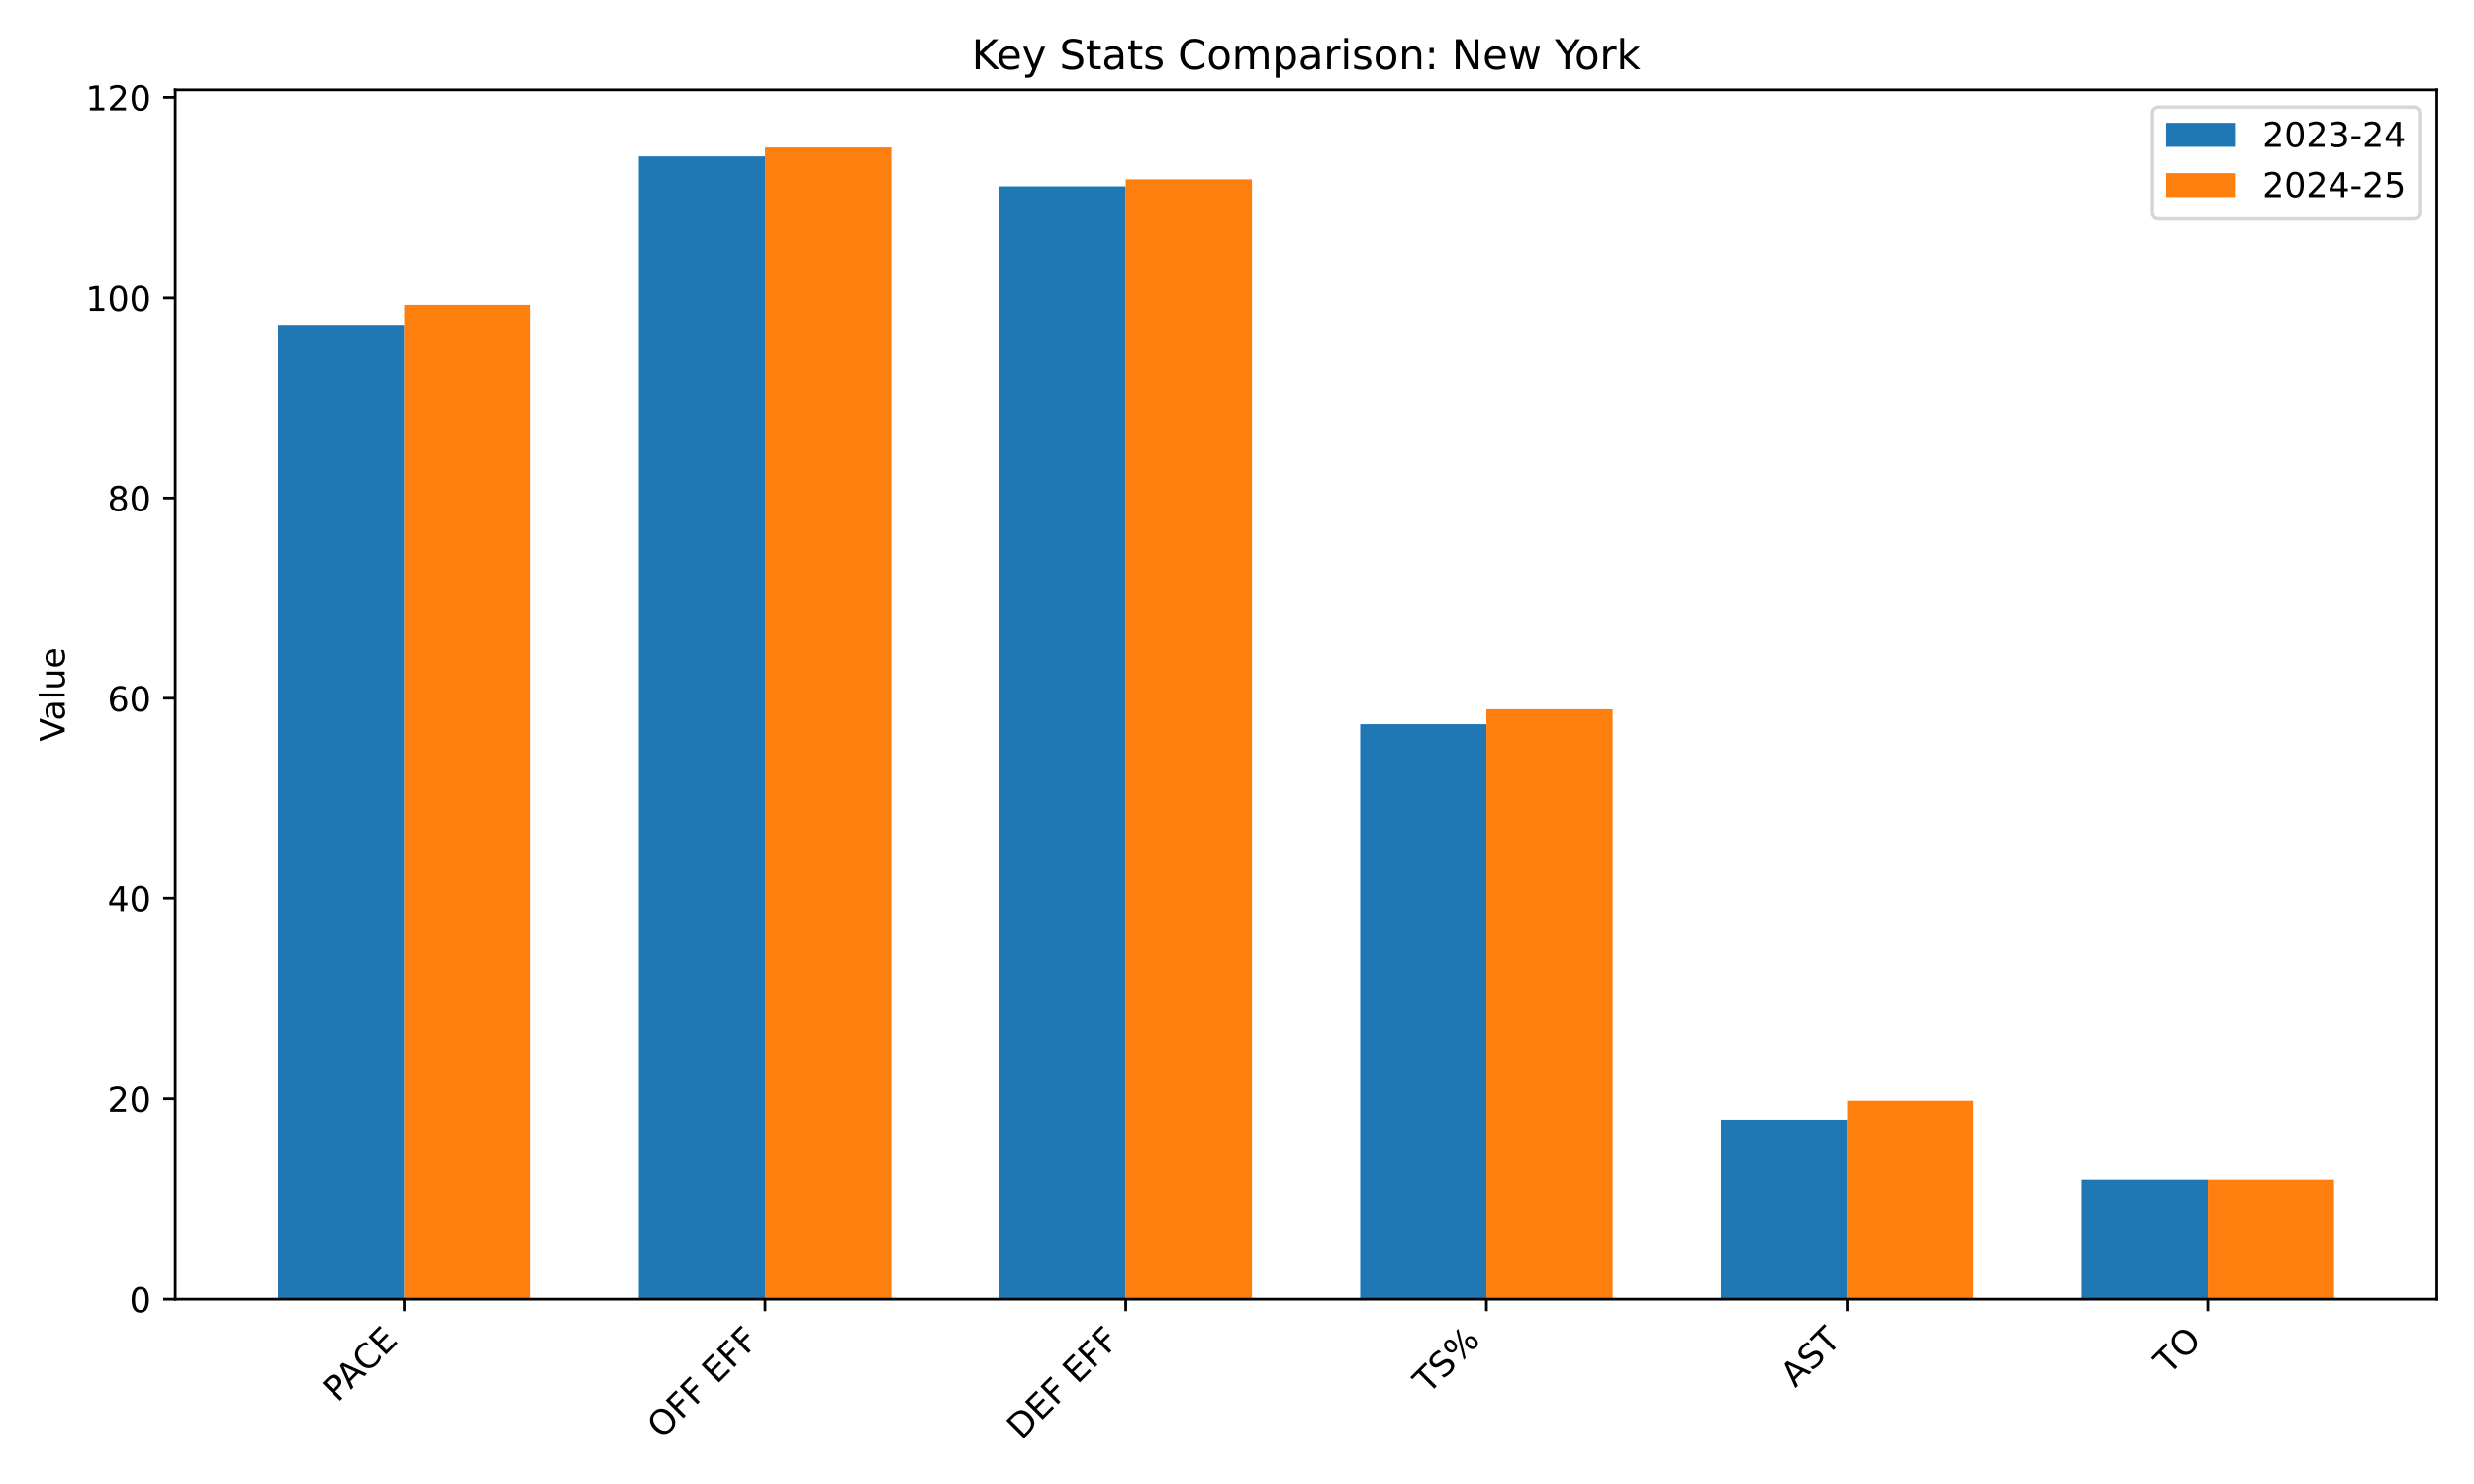
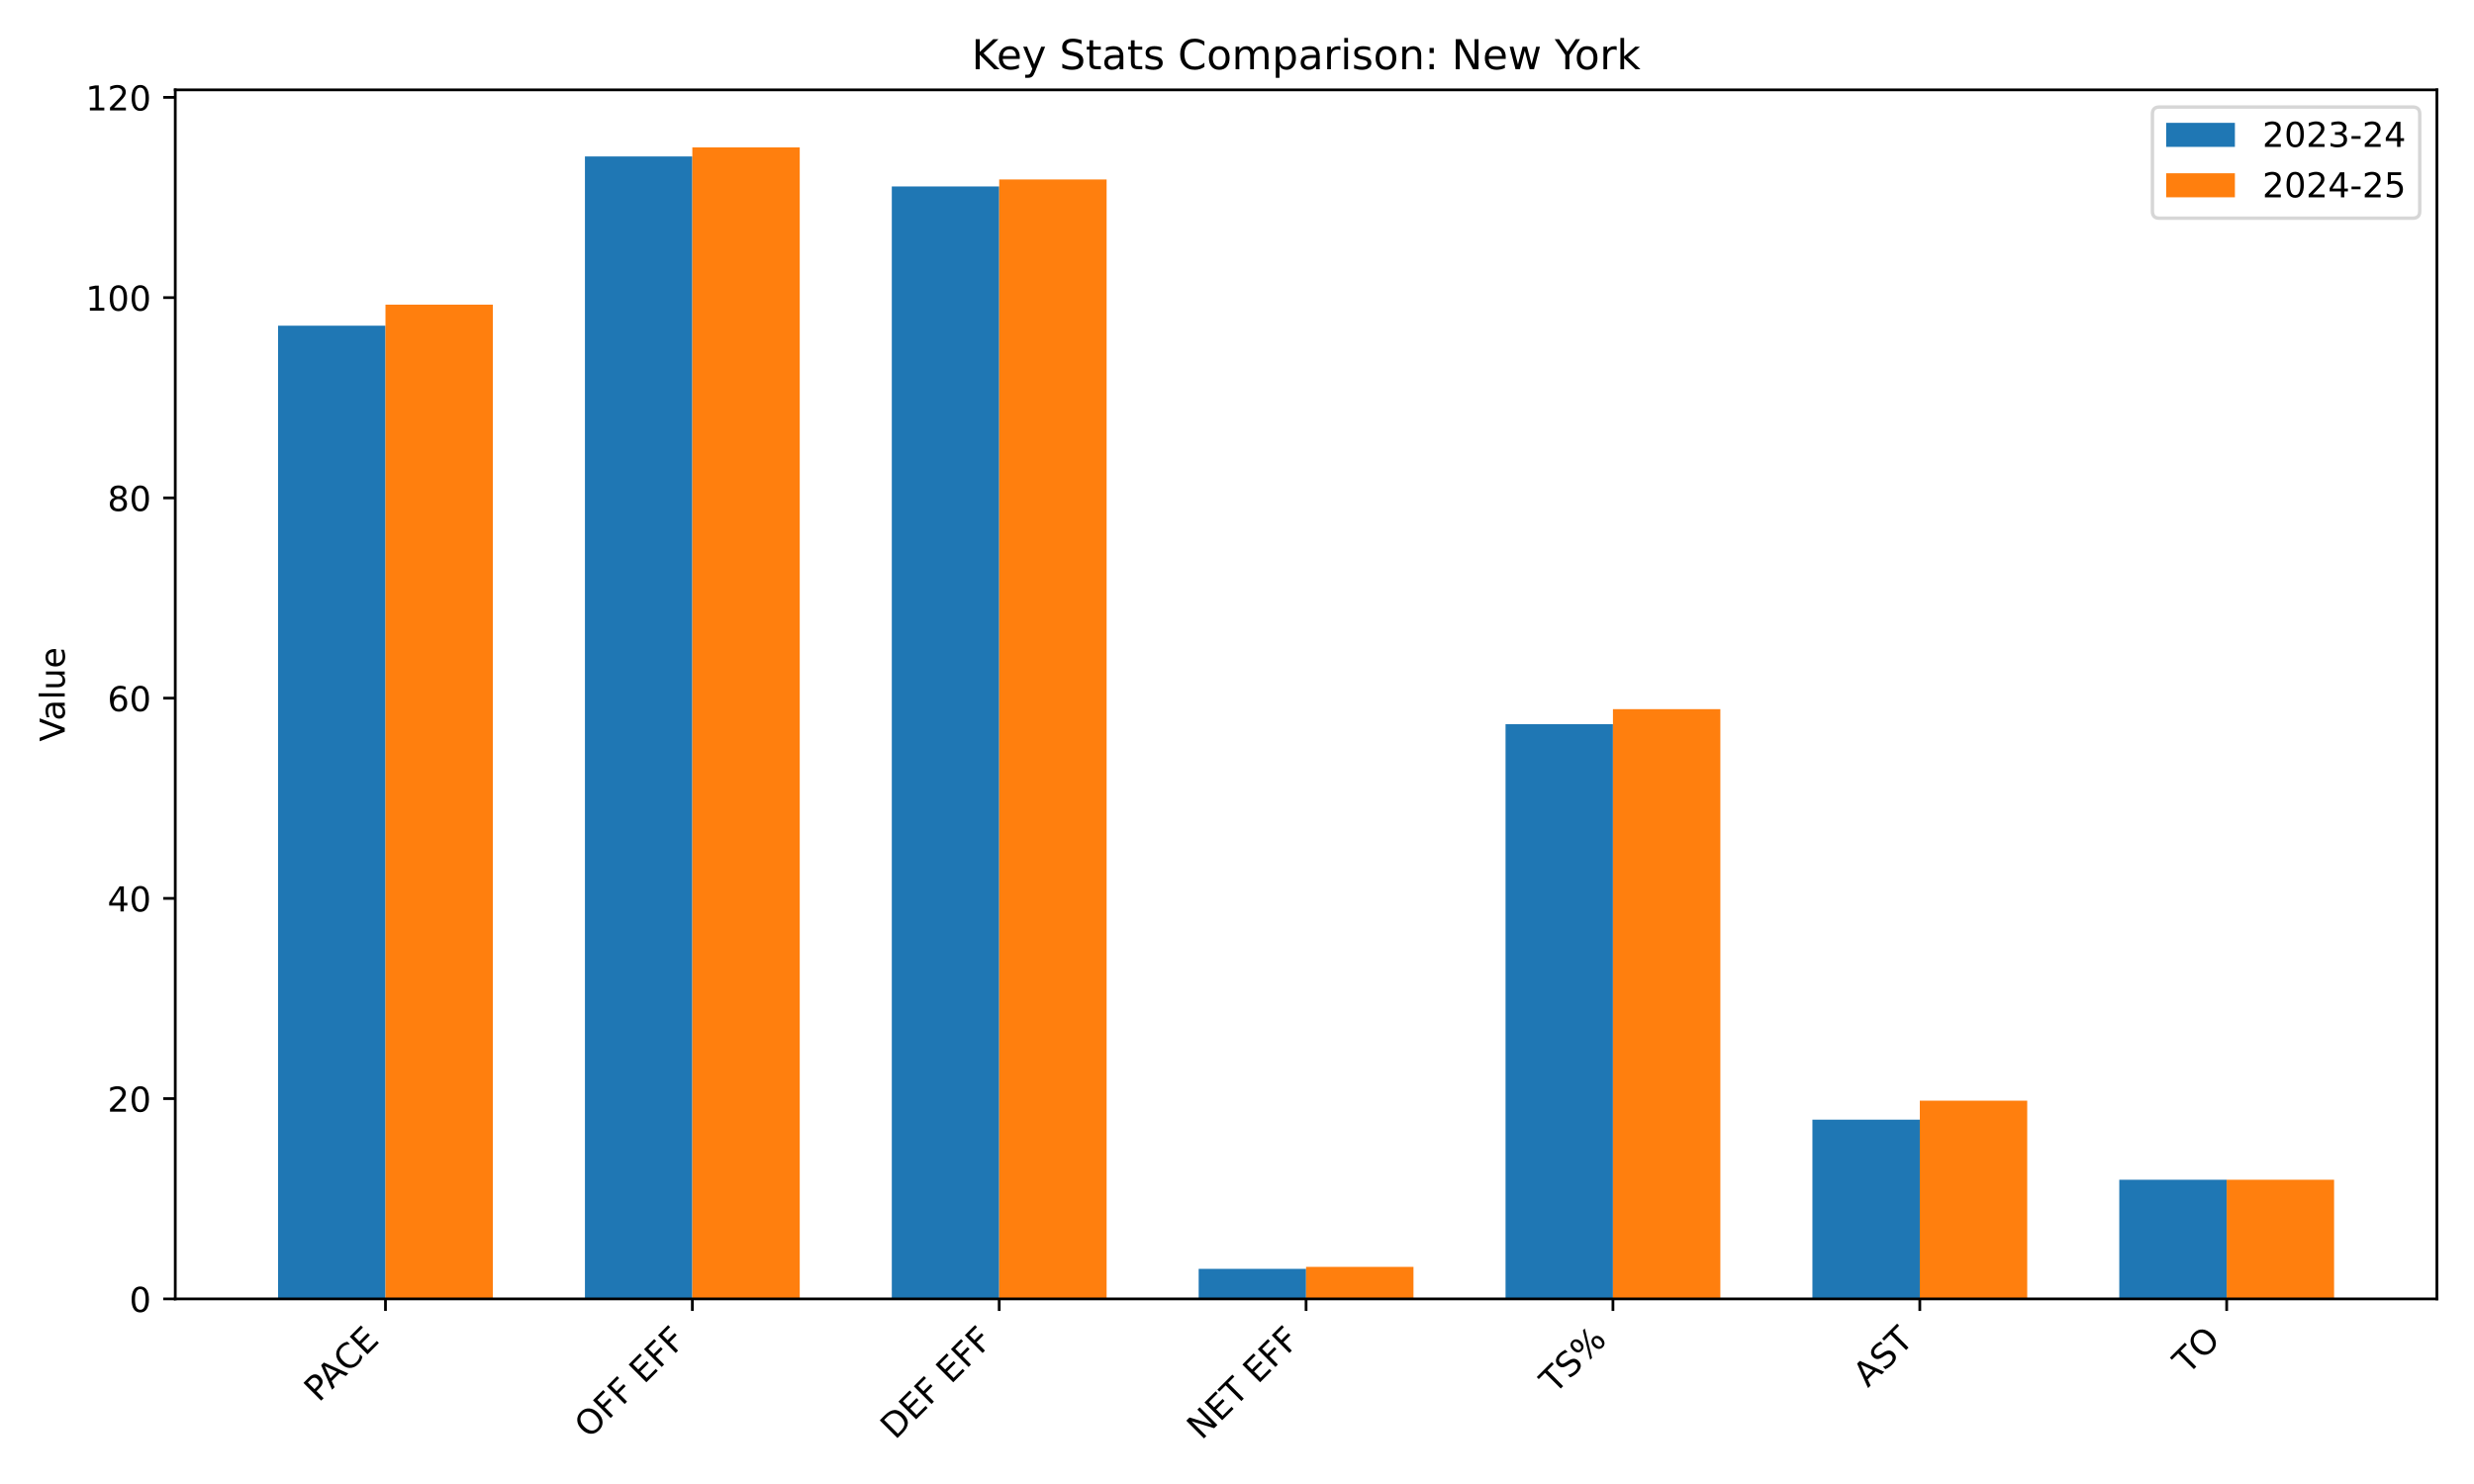
<svg xmlns="http://www.w3.org/2000/svg" xmlns:xlink="http://www.w3.org/1999/xlink" width="720pt" height="432pt" viewBox="0 0 720 432" version="1.1">
  <defs>
    <style type="text/css">*{stroke-linejoin: round; stroke-linecap: butt}</style>
  </defs>
  <g id="figure_1">
    <g id="patch_1">
      <path d="M 0 432  L 720 432  L 720 0  L 0 0  z " style="fill: #ffffff" />
    </g>
    <g id="axes_1">
      <g id="patch_2">
-         <path d="M 51.005 378.18  L 709.2 378.18  L 709.2 26.16  L 51.005 26.16  z " style="fill: #ffffff" />
+         <path d="M 51.005 378.116  L 709.2 378.116  L 709.2 26.16  L 51.005 26.16  z " style="fill: #ffffff" />
      </g>
      <g id="patch_3">
-         <path d="M 80.923 378.18  L 117.664 378.18  L 117.664 94.815  L 80.923 94.815  z " clip-path="url(#p49db3239d6)" style="fill: #1f77b4" />
+         <path d="M 80.923 378.116  L 112.181 378.116  L 112.181 94.802  L 80.923 94.802  z " clip-path="url(#p3a2d7e71a2)" style="fill: #1f77b4" />
      </g>
      <g id="patch_4">
-         <path d="M 185.898 378.18  L 222.64 378.18  L 222.64 45.547  L 185.898 45.547  z " clip-path="url(#p49db3239d6)" style="fill: #1f77b4" />
+         <path d="M 170.23 378.116  L 201.488 378.116  L 201.488 45.543  L 170.23 45.543  z " clip-path="url(#p3a2d7e71a2)" style="fill: #1f77b4" />
      </g>
      <g id="patch_5">
-         <path d="M 290.874 378.18  L 327.615 378.18  L 327.615 54.292  L 290.874 54.292  z " clip-path="url(#p49db3239d6)" style="fill: #1f77b4" />
+         <path d="M 259.538 378.116  L 290.795 378.116  L 290.795 54.287  L 259.538 54.287  z " clip-path="url(#p3a2d7e71a2)" style="fill: #1f77b4" />
      </g>
      <g id="patch_6">
-         <path d="M 395.849 378.18  L 432.59 378.18  L 432.59 210.843  L 395.849 210.843  z " clip-path="url(#p49db3239d6)" style="fill: #1f77b4" />
+         <path d="M 348.845 378.116  L 380.103 378.116  L 380.103 369.372  L 348.845 369.372  z " clip-path="url(#p3a2d7e71a2)" style="fill: #1f77b4" />
      </g>
      <g id="patch_7">
-         <path d="M 500.824 378.18  L 537.565 378.18  L 537.565 325.996  L 500.824 325.996  z " clip-path="url(#p49db3239d6)" style="fill: #1f77b4" />
+         <path d="M 438.152 378.116  L 469.41 378.116  L 469.41 210.81  L 438.152 210.81  z " clip-path="url(#p3a2d7e71a2)" style="fill: #1f77b4" />
      </g>
      <g id="patch_8">
-         <path d="M 605.799 378.18  L 642.541 378.18  L 642.541 343.488  L 605.799 343.488  z " clip-path="url(#p49db3239d6)" style="fill: #1f77b4" />
+         <path d="M 527.46 378.116  L 558.717 378.116  L 558.717 325.942  L 527.46 325.942  z " clip-path="url(#p3a2d7e71a2)" style="fill: #1f77b4" />
      </g>
      <g id="patch_9">
-         <path d="M 117.664 378.18  L 154.406 378.18  L 154.406 88.693  L 117.664 88.693  z " clip-path="url(#p49db3239d6)" style="fill: #ff7f0e" />
+         <path d="M 616.767 378.116  L 648.024 378.116  L 648.024 343.431  L 616.767 343.431  z " clip-path="url(#p3a2d7e71a2)" style="fill: #1f77b4" />
      </g>
      <g id="patch_10">
-         <path d="M 222.64 378.18  L 259.381 378.18  L 259.381 42.923  L 222.64 42.923  z " clip-path="url(#p49db3239d6)" style="fill: #ff7f0e" />
+         <path d="M 112.181 378.116  L 143.438 378.116  L 143.438 88.681  L 112.181 88.681  z " clip-path="url(#p3a2d7e71a2)" style="fill: #ff7f0e" />
      </g>
      <g id="patch_11">
-         <path d="M 327.615 378.18  L 364.356 378.18  L 364.356 52.252  L 327.615 52.252  z " clip-path="url(#p49db3239d6)" style="fill: #ff7f0e" />
+         <path d="M 201.488 378.116  L 232.745 378.116  L 232.745 42.92  L 201.488 42.92  z " clip-path="url(#p3a2d7e71a2)" style="fill: #ff7f0e" />
      </g>
      <g id="patch_12">
-         <path d="M 432.59 378.18  L 469.331 378.18  L 469.331 206.47  L 432.59 206.47  z " clip-path="url(#p49db3239d6)" style="fill: #ff7f0e" />
+         <path d="M 290.795 378.116  L 322.053 378.116  L 322.053 52.247  L 290.795 52.247  z " clip-path="url(#p3a2d7e71a2)" style="fill: #ff7f0e" />
      </g>
      <g id="patch_13">
-         <path d="M 537.565 378.18  L 574.307 378.18  L 574.307 320.457  L 537.565 320.457  z " clip-path="url(#p49db3239d6)" style="fill: #ff7f0e" />
+         <path d="M 380.103 378.116  L 411.36 378.116  L 411.36 368.789  L 380.103 368.789  z " clip-path="url(#p3a2d7e71a2)" style="fill: #ff7f0e" />
      </g>
      <g id="patch_14">
-         <path d="M 642.541 378.18  L 679.282 378.18  L 679.282 343.488  L 642.541 343.488  z " clip-path="url(#p49db3239d6)" style="fill: #ff7f0e" />
+         <path d="M 469.41 378.116  L 500.667 378.116  L 500.667 206.437  L 469.41 206.437  z " clip-path="url(#p3a2d7e71a2)" style="fill: #ff7f0e" />
+       </g>
+       <g id="patch_15">
+         <path d="M 558.717 378.116  L 589.975 378.116  L 589.975 320.404  L 558.717 320.404  z " clip-path="url(#p3a2d7e71a2)" style="fill: #ff7f0e" />
+       </g>
+       <g id="patch_16">
+         <path d="M 648.024 378.116  L 679.282 378.116  L 679.282 343.431  L 648.024 343.431  z " clip-path="url(#p3a2d7e71a2)" style="fill: #ff7f0e" />
      </g>
      <g id="matplotlib.axis_1">
        <g id="xtick_1">
          <g id="line2d_1">
            <defs>
-               <path id="m2e4ed7802e" d="M 0 0  L 0 3.5  " style="stroke: #000000; stroke-width: 0.8" />
+               <path id="ma5029c5e59" d="M 0 0  L 0 3.5  " style="stroke: #000000; stroke-width: 0.8" />
            </defs>
            <g>
-               <use xlink:href="#m2e4ed7802e" x="117.664" y="378.18" style="stroke: #000000; stroke-width: 0.8" />
+               <use xlink:href="#ma5029c5e59" x="112.181" y="378.116" style="stroke: #000000; stroke-width: 0.8" />
            </g>
          </g>
          <g id="text_1">
-             <g transform="translate(98.26196 408.4847) rotate(-45) scale(0.1 -0.1)">
+             <g transform="translate(92.77817 408.421) rotate(-45) scale(0.1 -0.1)">
              <defs>
                <path id="DejaVuSans-50" d="M 1259 4147  L 1259 2394  L 2053 2394  Q 2494 2394 2734 2622  Q 2975 2850 2975 3272  Q 2975 3691 2734 3919  Q 2494 4147 2053 4147  L 1259 4147  z M 628 4666  L 2053 4666  Q 2838 4666 3239 4311  Q 3641 3956 3641 3272  Q 3641 2581 3239 2228  Q 2838 1875 2053 1875  L 1259 1875  L 1259 0  L 628 0  L 628 4666  z " transform="scale(0.015625)" />
                <path id="DejaVuSans-41" d="M 2188 4044  L 1331 1722  L 3047 1722  L 2188 4044  z M 1831 4666  L 2547 4666  L 4325 0  L 3669 0  L 3244 1197  L 1141 1197  L 716 0  L 50 0  L 1831 4666  z " transform="scale(0.015625)" />
                <path id="DejaVuSans-43" d="M 4122 4306  L 4122 3641  Q 3803 3938 3442 4084  Q 3081 4231 2675 4231  Q 1875 4231 1450 3742  Q 1025 3253 1025 2328  Q 1025 1406 1450 917  Q 1875 428 2675 428  Q 3081 428 3442 575  Q 3803 722 4122 1019  L 4122 359  Q 3791 134 3420 21  Q 3050 -91 2638 -91  Q 1578 -91 968 557  Q 359 1206 359 2328  Q 359 3453 968 4101  Q 1578 4750 2638 4750  Q 3056 4750 3426 4639  Q 3797 4528 4122 4306  z " transform="scale(0.015625)" />
                <path id="DejaVuSans-45" d="M 628 4666  L 3578 4666  L 3578 4134  L 1259 4134  L 1259 2753  L 3481 2753  L 3481 2222  L 1259 2222  L 1259 531  L 3634 531  L 3634 0  L 628 0  L 628 4666  z " transform="scale(0.015625)" />
              </defs>
              <use xlink:href="#DejaVuSans-50" />
              <use xlink:href="#DejaVuSans-41" transform="translate(53.92773 0)" />
              <use xlink:href="#DejaVuSans-43" transform="translate(120.5859 0)" />
              <use xlink:href="#DejaVuSans-45" transform="translate(190.4102 0)" />
            </g>
          </g>
        </g>
        <g id="xtick_2">
          <g id="line2d_2">
            <g>
-               <use xlink:href="#m2e4ed7802e" x="222.64" y="378.18" style="stroke: #000000; stroke-width: 0.8" />
+               <use xlink:href="#ma5029c5e59" x="201.488" y="378.116" style="stroke: #000000; stroke-width: 0.8" />
            </g>
          </g>
          <g id="text_2">
-             <g transform="translate(192.6196 419.1023) rotate(-45) scale(0.1 -0.1)">
+             <g transform="translate(171.4678 419.0387) rotate(-45) scale(0.1 -0.1)">
              <defs>
                <path id="DejaVuSans-4f" d="M 2522 4238  Q 1834 4238 1429 3725  Q 1025 3213 1025 2328  Q 1025 1447 1429 934  Q 1834 422 2522 422  Q 3209 422 3611 934  Q 4013 1447 4013 2328  Q 4013 3213 3611 3725  Q 3209 4238 2522 4238  z M 2522 4750  Q 3503 4750 4090 4092  Q 4678 3434 4678 2328  Q 4678 1225 4090 567  Q 3503 -91 2522 -91  Q 1538 -91 948 565  Q 359 1222 359 2328  Q 359 3434 948 4092  Q 1538 4750 2522 4750  z " transform="scale(0.015625)" />
                <path id="DejaVuSans-46" d="M 628 4666  L 3309 4666  L 3309 4134  L 1259 4134  L 1259 2759  L 3109 2759  L 3109 2228  L 1259 2228  L 1259 0  L 628 0  L 628 4666  z " transform="scale(0.015625)" />
                <path id="DejaVuSans-20" transform="scale(0.015625)" />
              </defs>
              <use xlink:href="#DejaVuSans-4f" />
              <use xlink:href="#DejaVuSans-46" transform="translate(78.71094 0)" />
              <use xlink:href="#DejaVuSans-46" transform="translate(136.2305 0)" />
              <use xlink:href="#DejaVuSans-20" transform="translate(193.75 0)" />
              <use xlink:href="#DejaVuSans-45" transform="translate(225.5371 0)" />
              <use xlink:href="#DejaVuSans-46" transform="translate(288.7207 0)" />
              <use xlink:href="#DejaVuSans-46" transform="translate(346.2402 0)" />
            </g>
          </g>
        </g>
        <g id="xtick_3">
          <g id="line2d_3">
            <g>
-               <use xlink:href="#m2e4ed7802e" x="327.615" y="378.18" style="stroke: #000000; stroke-width: 0.8" />
+               <use xlink:href="#ma5029c5e59" x="290.795" y="378.116" style="stroke: #000000; stroke-width: 0.8" />
            </g>
          </g>
          <g id="text_3">
-             <g transform="translate(297.3153 419.3819) rotate(-45) scale(0.1 -0.1)">
+             <g transform="translate(260.4956 419.3182) rotate(-45) scale(0.1 -0.1)">
              <defs>
                <path id="DejaVuSans-44" d="M 1259 4147  L 1259 519  L 2022 519  Q 2988 519 3436 956  Q 3884 1394 3884 2338  Q 3884 3275 3436 3711  Q 2988 4147 2022 4147  L 1259 4147  z M 628 4666  L 1925 4666  Q 3281 4666 3915 4102  Q 4550 3538 4550 2338  Q 4550 1131 3912 565  Q 3275 0 1925 0  L 628 0  L 628 4666  z " transform="scale(0.015625)" />
              </defs>
              <use xlink:href="#DejaVuSans-44" />
              <use xlink:href="#DejaVuSans-45" transform="translate(77.00195 0)" />
              <use xlink:href="#DejaVuSans-46" transform="translate(140.1855 0)" />
              <use xlink:href="#DejaVuSans-20" transform="translate(197.7051 0)" />
              <use xlink:href="#DejaVuSans-45" transform="translate(229.4922 0)" />
              <use xlink:href="#DejaVuSans-46" transform="translate(292.6758 0)" />
              <use xlink:href="#DejaVuSans-46" transform="translate(350.1953 0)" />
            </g>
          </g>
        </g>
        <g id="xtick_4">
          <g id="line2d_4">
            <g>
-               <use xlink:href="#m2e4ed7802e" x="432.59" y="378.18" style="stroke: #000000; stroke-width: 0.8" />
+               <use xlink:href="#ma5029c5e59" x="380.103" y="378.116" style="stroke: #000000; stroke-width: 0.8" />
            </g>
          </g>
          <g id="text_4">
-             <g transform="translate(415.5931 406.0794) rotate(-45) scale(0.1 -0.1)">
-               <defs>
+             <g transform="translate(349.7057 419.4154) rotate(-45) scale(0.1 -0.1)">
+               <defs>
+                 <path id="DejaVuSans-4e" d="M 628 4666  L 1478 4666  L 3547 763  L 3547 4666  L 4159 4666  L 4159 0  L 3309 0  L 1241 3903  L 1241 0  L 628 0  L 628 4666  z " transform="scale(0.015625)" />
                <path id="DejaVuSans-54" d="M -19 4666  L 3928 4666  L 3928 4134  L 2272 4134  L 2272 0  L 1638 0  L 1638 4134  L -19 4134  L -19 4666  z " transform="scale(0.015625)" />
+               </defs>
+               <use xlink:href="#DejaVuSans-4e" />
+               <use xlink:href="#DejaVuSans-45" transform="translate(74.80469 0)" />
+               <use xlink:href="#DejaVuSans-54" transform="translate(137.9883 0)" />
+               <use xlink:href="#DejaVuSans-20" transform="translate(199.0723 0)" />
+               <use xlink:href="#DejaVuSans-45" transform="translate(230.8594 0)" />
+               <use xlink:href="#DejaVuSans-46" transform="translate(294.043 0)" />
+               <use xlink:href="#DejaVuSans-46" transform="translate(351.5625 0)" />
+             </g>
+           </g>
+         </g>
+         <g id="xtick_5">
+           <g id="line2d_5">
+             <g>
+               <use xlink:href="#ma5029c5e59" x="469.41" y="378.116" style="stroke: #000000; stroke-width: 0.8" />
+             </g>
+           </g>
+           <g id="text_5">
+             <g transform="translate(452.4127 406.0158) rotate(-45) scale(0.1 -0.1)">
+               <defs>
                <path id="DejaVuSans-53" d="M 3425 4513  L 3425 3897  Q 3066 4069 2747 4153  Q 2428 4238 2131 4238  Q 1616 4238 1336 4038  Q 1056 3838 1056 3469  Q 1056 3159 1242 3001  Q 1428 2844 1947 2747  L 2328 2669  Q 3034 2534 3370 2195  Q 3706 1856 3706 1288  Q 3706 609 3251 259  Q 2797 -91 1919 -91  Q 1588 -91 1214 -16  Q 841 59 441 206  L 441 856  Q 825 641 1194 531  Q 1563 422 1919 422  Q 2459 422 2753 634  Q 3047 847 3047 1241  Q 3047 1584 2836 1778  Q 2625 1972 2144 2069  L 1759 2144  Q 1053 2284 737 2584  Q 422 2884 422 3419  Q 422 4038 858 4394  Q 1294 4750 2059 4750  Q 2388 4750 2728 4690  Q 3069 4631 3425 4513  z " transform="scale(0.015625)" />
                <path id="DejaVuSans-25" d="M 4653 2053  Q 4381 2053 4226 1822  Q 4072 1591 4072 1178  Q 4072 772 4226 539  Q 4381 306 4653 306  Q 4919 306 5073 539  Q 5228 772 5228 1178  Q 5228 1588 5073 1820  Q 4919 2053 4653 2053  z M 4653 2450  Q 5147 2450 5437 2106  Q 5728 1763 5728 1178  Q 5728 594 5436 251  Q 5144 -91 4653 -91  Q 4153 -91 3862 251  Q 3572 594 3572 1178  Q 3572 1766 3864 2108  Q 4156 2450 4653 2450  z M 1428 4353  Q 1159 4353 1004 4120  Q 850 3888 850 3481  Q 850 3069 1003 2837  Q 1156 2606 1428 2606  Q 1700 2606 1854 2837  Q 2009 3069 2009 3481  Q 2009 3884 1853 4118  Q 1697 4353 1428 4353  z M 4250 4750  L 4750 4750  L 1831 -91  L 1331 -91  L 4250 4750  z M 1428 4750  Q 1922 4750 2215 4408  Q 2509 4066 2509 3481  Q 2509 2891 2217 2550  Q 1925 2209 1428 2209  Q 931 2209 642 2551  Q 353 2894 353 3481  Q 353 4063 643 4406  Q 934 4750 1428 4750  z " transform="scale(0.015625)" />
              </defs>
              <use xlink:href="#DejaVuSans-54" />
              <use xlink:href="#DejaVuSans-53" transform="translate(61.08398 0)" />
              <use xlink:href="#DejaVuSans-25" transform="translate(124.5605 0)" />
            </g>
          </g>
        </g>
-         <g id="xtick_5">
-           <g id="line2d_5">
-             <g>
-               <use xlink:href="#m2e4ed7802e" x="537.565" y="378.18" style="stroke: #000000; stroke-width: 0.8" />
-             </g>
-           </g>
-           <g id="text_5">
-             <g transform="translate(522.4499 404.1978) rotate(-45) scale(0.1 -0.1)">
+         <g id="xtick_6">
+           <g id="line2d_6">
+             <g>
+               <use xlink:href="#ma5029c5e59" x="558.717" y="378.116" style="stroke: #000000; stroke-width: 0.8" />
+             </g>
+           </g>
+           <g id="text_6">
+             <g transform="translate(543.6016 404.1342) rotate(-45) scale(0.1 -0.1)">
              <use xlink:href="#DejaVuSans-41" />
              <use xlink:href="#DejaVuSans-53" transform="translate(68.4082 0)" />
              <use xlink:href="#DejaVuSans-54" transform="translate(131.8848 0)" />
            </g>
          </g>
        </g>
-         <g id="xtick_6">
-           <g id="line2d_6">
-             <g>
-               <use xlink:href="#m2e4ed7802e" x="642.541" y="378.18" style="stroke: #000000; stroke-width: 0.8" />
-             </g>
-           </g>
-           <g id="text_6">
-             <g transform="translate(631.185 400.438) rotate(-45) scale(0.1 -0.1)">
+         <g id="xtick_7">
+           <g id="line2d_7">
+             <g>
+               <use xlink:href="#ma5029c5e59" x="648.024" y="378.116" style="stroke: #000000; stroke-width: 0.8" />
+             </g>
+           </g>
+           <g id="text_7">
+             <g transform="translate(636.6688 400.3744) rotate(-45) scale(0.1 -0.1)">
              <use xlink:href="#DejaVuSans-54" />
              <use xlink:href="#DejaVuSans-4f" transform="translate(61.08398 0)" />
            </g>
          </g>
        </g>
      </g>
      <g id="matplotlib.axis_2">
        <g id="ytick_1">
-           <g id="line2d_7">
+           <g id="line2d_8">
            <defs>
-               <path id="m3e866c63dd" d="M 0 0  L -3.5 0  " style="stroke: #000000; stroke-width: 0.8" />
+               <path id="m5d722c003c" d="M 0 0  L -3.5 0  " style="stroke: #000000; stroke-width: 0.8" />
            </defs>
            <g>
-               <use xlink:href="#m3e866c63dd" x="51.005" y="378.18" style="stroke: #000000; stroke-width: 0.8" />
-             </g>
-           </g>
-           <g id="text_7">
-             <g transform="translate(37.6425 381.9792) scale(0.1 -0.1)">
+               <use xlink:href="#m5d722c003c" x="51.005" y="378.116" style="stroke: #000000; stroke-width: 0.8" />
+             </g>
+           </g>
+           <g id="text_8">
+             <g transform="translate(37.6425 381.9156) scale(0.1 -0.1)">
              <defs>
                <path id="DejaVuSans-30" d="M 2034 4250  Q 1547 4250 1301 3770  Q 1056 3291 1056 2328  Q 1056 1369 1301 889  Q 1547 409 2034 409  Q 2525 409 2770 889  Q 3016 1369 3016 2328  Q 3016 3291 2770 3770  Q 2525 4250 2034 4250  z M 2034 4750  Q 2819 4750 3233 4129  Q 3647 3509 3647 2328  Q 3647 1150 3233 529  Q 2819 -91 2034 -91  Q 1250 -91 836 529  Q 422 1150 422 2328  Q 422 3509 836 4129  Q 1250 4750 2034 4750  z " transform="scale(0.015625)" />
              </defs>
              <use xlink:href="#DejaVuSans-30" />
            </g>
          </g>
        </g>
        <g id="ytick_2">
-           <g id="line2d_8">
-             <g>
-               <use xlink:href="#m3e866c63dd" x="51.005" y="319.874" style="stroke: #000000; stroke-width: 0.8" />
-             </g>
-           </g>
-           <g id="text_8">
-             <g transform="translate(31.28 323.6736) scale(0.1 -0.1)">
+           <g id="line2d_9">
+             <g>
+               <use xlink:href="#m5d722c003c" x="51.005" y="319.821" style="stroke: #000000; stroke-width: 0.8" />
+             </g>
+           </g>
+           <g id="text_9">
+             <g transform="translate(31.28 323.6205) scale(0.1 -0.1)">
              <defs>
                <path id="DejaVuSans-32" d="M 1228 531  L 3431 531  L 3431 0  L 469 0  L 469 531  Q 828 903 1448 1529  Q 2069 2156 2228 2338  Q 2531 2678 2651 2914  Q 2772 3150 2772 3378  Q 2772 3750 2511 3984  Q 2250 4219 1831 4219  Q 1534 4219 1204 4116  Q 875 4013 500 3803  L 500 4441  Q 881 4594 1212 4672  Q 1544 4750 1819 4750  Q 2544 4750 2975 4387  Q 3406 4025 3406 3419  Q 3406 3131 3298 2873  Q 3191 2616 2906 2266  Q 2828 2175 2409 1742  Q 1991 1309 1228 531  z " transform="scale(0.015625)" />
              </defs>
              <use xlink:href="#DejaVuSans-32" />
              <use xlink:href="#DejaVuSans-30" transform="translate(63.62305 0)" />
            </g>
          </g>
        </g>
        <g id="ytick_3">
-           <g id="line2d_9">
-             <g>
-               <use xlink:href="#m3e866c63dd" x="51.005" y="261.569" style="stroke: #000000; stroke-width: 0.8" />
-             </g>
-           </g>
-           <g id="text_9">
-             <g transform="translate(31.28 265.368) scale(0.1 -0.1)">
+           <g id="line2d_10">
+             <g>
+               <use xlink:href="#m5d722c003c" x="51.005" y="261.526" style="stroke: #000000; stroke-width: 0.8" />
+             </g>
+           </g>
+           <g id="text_10">
+             <g transform="translate(31.28 265.3255) scale(0.1 -0.1)">
              <defs>
                <path id="DejaVuSans-34" d="M 2419 4116  L 825 1625  L 2419 1625  L 2419 4116  z M 2253 4666  L 3047 4666  L 3047 1625  L 3713 1625  L 3713 1100  L 3047 1100  L 3047 0  L 2419 0  L 2419 1100  L 313 1100  L 313 1709  L 2253 4666  z " transform="scale(0.015625)" />
              </defs>
              <use xlink:href="#DejaVuSans-34" />
              <use xlink:href="#DejaVuSans-30" transform="translate(63.62305 0)" />
            </g>
          </g>
        </g>
        <g id="ytick_4">
-           <g id="line2d_10">
-             <g>
-               <use xlink:href="#m3e866c63dd" x="51.005" y="203.263" style="stroke: #000000; stroke-width: 0.8" />
-             </g>
-           </g>
-           <g id="text_10">
-             <g transform="translate(31.28 207.0624) scale(0.1 -0.1)">
+           <g id="line2d_11">
+             <g>
+               <use xlink:href="#m5d722c003c" x="51.005" y="203.231" style="stroke: #000000; stroke-width: 0.8" />
+             </g>
+           </g>
+           <g id="text_11">
+             <g transform="translate(31.28 207.0304) scale(0.1 -0.1)">
              <defs>
                <path id="DejaVuSans-36" d="M 2113 2584  Q 1688 2584 1439 2293  Q 1191 2003 1191 1497  Q 1191 994 1439 701  Q 1688 409 2113 409  Q 2538 409 2786 701  Q 3034 994 3034 1497  Q 3034 2003 2786 2293  Q 2538 2584 2113 2584  z M 3366 4563  L 3366 3988  Q 3128 4100 2886 4159  Q 2644 4219 2406 4219  Q 1781 4219 1451 3797  Q 1122 3375 1075 2522  Q 1259 2794 1537 2939  Q 1816 3084 2150 3084  Q 2853 3084 3261 2657  Q 3669 2231 3669 1497  Q 3669 778 3244 343  Q 2819 -91 2113 -91  Q 1303 -91 875 529  Q 447 1150 447 2328  Q 447 3434 972 4092  Q 1497 4750 2381 4750  Q 2619 4750 2861 4703  Q 3103 4656 3366 4563  z " transform="scale(0.015625)" />
              </defs>
              <use xlink:href="#DejaVuSans-36" />
              <use xlink:href="#DejaVuSans-30" transform="translate(63.62305 0)" />
            </g>
          </g>
        </g>
        <g id="ytick_5">
-           <g id="line2d_11">
-             <g>
-               <use xlink:href="#m3e866c63dd" x="51.005" y="144.958" style="stroke: #000000; stroke-width: 0.8" />
-             </g>
-           </g>
-           <g id="text_11">
-             <g transform="translate(31.28 148.7569) scale(0.1 -0.1)">
+           <g id="line2d_12">
+             <g>
+               <use xlink:href="#m5d722c003c" x="51.005" y="144.936" style="stroke: #000000; stroke-width: 0.8" />
+             </g>
+           </g>
+           <g id="text_12">
+             <g transform="translate(31.28 148.7354) scale(0.1 -0.1)">
              <defs>
                <path id="DejaVuSans-38" d="M 2034 2216  Q 1584 2216 1326 1975  Q 1069 1734 1069 1313  Q 1069 891 1326 650  Q 1584 409 2034 409  Q 2484 409 2743 651  Q 3003 894 3003 1313  Q 3003 1734 2745 1975  Q 2488 2216 2034 2216  z M 1403 2484  Q 997 2584 770 2862  Q 544 3141 544 3541  Q 544 4100 942 4425  Q 1341 4750 2034 4750  Q 2731 4750 3128 4425  Q 3525 4100 3525 3541  Q 3525 3141 3298 2862  Q 3072 2584 2669 2484  Q 3125 2378 3379 2068  Q 3634 1759 3634 1313  Q 3634 634 3220 271  Q 2806 -91 2034 -91  Q 1263 -91 848 271  Q 434 634 434 1313  Q 434 1759 690 2068  Q 947 2378 1403 2484  z M 1172 3481  Q 1172 3119 1398 2916  Q 1625 2713 2034 2713  Q 2441 2713 2670 2916  Q 2900 3119 2900 3481  Q 2900 3844 2670 4047  Q 2441 4250 2034 4250  Q 1625 4250 1398 4047  Q 1172 3844 1172 3481  z " transform="scale(0.015625)" />
              </defs>
              <use xlink:href="#DejaVuSans-38" />
              <use xlink:href="#DejaVuSans-30" transform="translate(63.62305 0)" />
            </g>
          </g>
        </g>
        <g id="ytick_6">
-           <g id="line2d_12">
-             <g>
-               <use xlink:href="#m3e866c63dd" x="51.005" y="86.652" style="stroke: #000000; stroke-width: 0.8" />
-             </g>
-           </g>
-           <g id="text_12">
-             <g transform="translate(24.9175 90.45127) scale(0.1 -0.1)">
+           <g id="line2d_13">
+             <g>
+               <use xlink:href="#m5d722c003c" x="51.005" y="86.641" style="stroke: #000000; stroke-width: 0.8" />
+             </g>
+           </g>
+           <g id="text_13">
+             <g transform="translate(24.9175 90.44033) scale(0.1 -0.1)">
              <defs>
                <path id="DejaVuSans-31" d="M 794 531  L 1825 531  L 1825 4091  L 703 3866  L 703 4441  L 1819 4666  L 2450 4666  L 2450 531  L 3481 531  L 3481 0  L 794 0  L 794 531  z " transform="scale(0.015625)" />
              </defs>
              <use xlink:href="#DejaVuSans-31" />
              <use xlink:href="#DejaVuSans-30" transform="translate(63.62305 0)" />
              <use xlink:href="#DejaVuSans-30" transform="translate(127.2461 0)" />
            </g>
          </g>
        </g>
        <g id="ytick_7">
-           <g id="line2d_13">
-             <g>
-               <use xlink:href="#m3e866c63dd" x="51.005" y="28.346" style="stroke: #000000; stroke-width: 0.8" />
-             </g>
-           </g>
-           <g id="text_13">
-             <g transform="translate(24.9175 32.14568) scale(0.1 -0.1)">
+           <g id="line2d_14">
+             <g>
+               <use xlink:href="#m5d722c003c" x="51.005" y="28.346" style="stroke: #000000; stroke-width: 0.8" />
+             </g>
+           </g>
+           <g id="text_14">
+             <g transform="translate(24.9175 32.14528) scale(0.1 -0.1)">
              <use xlink:href="#DejaVuSans-31" />
              <use xlink:href="#DejaVuSans-32" transform="translate(63.62305 0)" />
              <use xlink:href="#DejaVuSans-30" transform="translate(127.2461 0)" />
            </g>
          </g>
        </g>
-         <g id="text_14">
-           <g transform="translate(18.83781 215.9012) rotate(-90) scale(0.1 -0.1)">
+         <g id="text_15">
+           <g transform="translate(18.83781 215.8694) rotate(-90) scale(0.1 -0.1)">
            <defs>
              <path id="DejaVuSans-56" d="M 1831 0  L 50 4666  L 709 4666  L 2188 738  L 3669 4666  L 4325 4666  L 2547 0  L 1831 0  z " transform="scale(0.015625)" />
              <path id="DejaVuSans-61" d="M 2194 1759  Q 1497 1759 1228 1600  Q 959 1441 959 1056  Q 959 750 1161 570  Q 1363 391 1709 391  Q 2188 391 2477 730  Q 2766 1069 2766 1631  L 2766 1759  L 2194 1759  z M 3341 1997  L 3341 0  L 2766 0  L 2766 531  Q 2569 213 2275 61  Q 1981 -91 1556 -91  Q 1019 -91 701 211  Q 384 513 384 1019  Q 384 1609 779 1909  Q 1175 2209 1959 2209  L 2766 2209  L 2766 2266  Q 2766 2663 2505 2880  Q 2244 3097 1772 3097  Q 1472 3097 1187 3025  Q 903 2953 641 2809  L 641 3341  Q 956 3463 1253 3523  Q 1550 3584 1831 3584  Q 2591 3584 2966 3190  Q 3341 2797 3341 1997  z " transform="scale(0.015625)" />
              <path id="DejaVuSans-6c" d="M 603 4863  L 1178 4863  L 1178 0  L 603 0  L 603 4863  z " transform="scale(0.015625)" />
              <path id="DejaVuSans-75" d="M 544 1381  L 544 3500  L 1119 3500  L 1119 1403  Q 1119 906 1312 657  Q 1506 409 1894 409  Q 2359 409 2629 706  Q 2900 1003 2900 1516  L 2900 3500  L 3475 3500  L 3475 0  L 2900 0  L 2900 538  Q 2691 219 2414 64  Q 2138 -91 1772 -91  Q 1169 -91 856 284  Q 544 659 544 1381  z M 1991 3584  L 1991 3584  z " transform="scale(0.015625)" />
              <path id="DejaVuSans-65" d="M 3597 1894  L 3597 1613  L 953 1613  Q 991 1019 1311 708  Q 1631 397 2203 397  Q 2534 397 2845 478  Q 3156 559 3463 722  L 3463 178  Q 3153 47 2828 -22  Q 2503 -91 2169 -91  Q 1331 -91 842 396  Q 353 884 353 1716  Q 353 2575 817 3079  Q 1281 3584 2069 3584  Q 2775 3584 3186 3129  Q 3597 2675 3597 1894  z M 3022 2063  Q 3016 2534 2758 2815  Q 2500 3097 2075 3097  Q 1594 3097 1305 2825  Q 1016 2553 972 2059  L 3022 2063  z " transform="scale(0.015625)" />
            </defs>
            <use xlink:href="#DejaVuSans-56" />
            <use xlink:href="#DejaVuSans-61" transform="translate(60.6582 0)" />
            <use xlink:href="#DejaVuSans-6c" transform="translate(121.9375 0)" />
            <use xlink:href="#DejaVuSans-75" transform="translate(149.7207 0)" />
            <use xlink:href="#DejaVuSans-65" transform="translate(213.0996 0)" />
          </g>
        </g>
      </g>
-       <g id="patch_15">
-         <path d="M 51.005 378.18  L 51.005 26.16  " style="fill: none; stroke: #000000; stroke-width: 0.8; stroke-linejoin: miter; stroke-linecap: square" />
-       </g>
-       <g id="patch_16">
-         <path d="M 709.2 378.18  L 709.2 26.16  " style="fill: none; stroke: #000000; stroke-width: 0.8; stroke-linejoin: miter; stroke-linecap: square" />
-       </g>
      <g id="patch_17">
-         <path d="M 51.005 378.18  L 709.2 378.18  " style="fill: none; stroke: #000000; stroke-width: 0.8; stroke-linejoin: miter; stroke-linecap: square" />
+         <path d="M 51.005 378.116  L 51.005 26.16  " style="fill: none; stroke: #000000; stroke-width: 0.8; stroke-linejoin: miter; stroke-linecap: square" />
      </g>
      <g id="patch_18">
+         <path d="M 709.2 378.116  L 709.2 26.16  " style="fill: none; stroke: #000000; stroke-width: 0.8; stroke-linejoin: miter; stroke-linecap: square" />
+       </g>
+       <g id="patch_19">
+         <path d="M 51.005 378.116  L 709.2 378.116  " style="fill: none; stroke: #000000; stroke-width: 0.8; stroke-linejoin: miter; stroke-linecap: square" />
+       </g>
+       <g id="patch_20">
        <path d="M 51.005 26.16  L 709.2 26.16  " style="fill: none; stroke: #000000; stroke-width: 0.8; stroke-linejoin: miter; stroke-linecap: square" />
      </g>
-       <g id="text_15">
+       <g id="text_16">
        <g transform="translate(282.7666 20.16) scale(0.12 -0.12)">
          <defs>
            <path id="DejaVuSans-4b" d="M 628 4666  L 1259 4666  L 1259 2694  L 3353 4666  L 4166 4666  L 1850 2491  L 4331 0  L 3500 0  L 1259 2247  L 1259 0  L 628 0  L 628 4666  z " transform="scale(0.015625)" />
            <path id="DejaVuSans-79" d="M 2059 -325  Q 1816 -950 1584 -1140  Q 1353 -1331 966 -1331  L 506 -1331  L 506 -850  L 844 -850  Q 1081 -850 1212 -737  Q 1344 -625 1503 -206  L 1606 56  L 191 3500  L 800 3500  L 1894 763  L 2988 3500  L 3597 3500  L 2059 -325  z " transform="scale(0.015625)" />
            <path id="DejaVuSans-74" d="M 1172 4494  L 1172 3500  L 2356 3500  L 2356 3053  L 1172 3053  L 1172 1153  Q 1172 725 1289 603  Q 1406 481 1766 481  L 2356 481  L 2356 0  L 1766 0  Q 1100 0 847 248  Q 594 497 594 1153  L 594 3053  L 172 3053  L 172 3500  L 594 3500  L 594 4494  L 1172 4494  z " transform="scale(0.015625)" />
            <path id="DejaVuSans-73" d="M 2834 3397  L 2834 2853  Q 2591 2978 2328 3040  Q 2066 3103 1784 3103  Q 1356 3103 1142 2972  Q 928 2841 928 2578  Q 928 2378 1081 2264  Q 1234 2150 1697 2047  L 1894 2003  Q 2506 1872 2764 1633  Q 3022 1394 3022 966  Q 3022 478 2636 193  Q 2250 -91 1575 -91  Q 1294 -91 989 -36  Q 684 19 347 128  L 347 722  Q 666 556 975 473  Q 1284 391 1588 391  Q 1994 391 2212 530  Q 2431 669 2431 922  Q 2431 1156 2273 1281  Q 2116 1406 1581 1522  L 1381 1569  Q 847 1681 609 1914  Q 372 2147 372 2553  Q 372 3047 722 3315  Q 1072 3584 1716 3584  Q 2034 3584 2315 3537  Q 2597 3491 2834 3397  z " transform="scale(0.015625)" />
            <path id="DejaVuSans-6f" d="M 1959 3097  Q 1497 3097 1228 2736  Q 959 2375 959 1747  Q 959 1119 1226 758  Q 1494 397 1959 397  Q 2419 397 2687 759  Q 2956 1122 2956 1747  Q 2956 2369 2687 2733  Q 2419 3097 1959 3097  z M 1959 3584  Q 2709 3584 3137 3096  Q 3566 2609 3566 1747  Q 3566 888 3137 398  Q 2709 -91 1959 -91  Q 1206 -91 779 398  Q 353 888 353 1747  Q 353 2609 779 3096  Q 1206 3584 1959 3584  z " transform="scale(0.015625)" />
            <path id="DejaVuSans-6d" d="M 3328 2828  Q 3544 3216 3844 3400  Q 4144 3584 4550 3584  Q 5097 3584 5394 3201  Q 5691 2819 5691 2113  L 5691 0  L 5113 0  L 5113 2094  Q 5113 2597 4934 2840  Q 4756 3084 4391 3084  Q 3944 3084 3684 2787  Q 3425 2491 3425 1978  L 3425 0  L 2847 0  L 2847 2094  Q 2847 2600 2669 2842  Q 2491 3084 2119 3084  Q 1678 3084 1418 2786  Q 1159 2488 1159 1978  L 1159 0  L 581 0  L 581 3500  L 1159 3500  L 1159 2956  Q 1356 3278 1631 3431  Q 1906 3584 2284 3584  Q 2666 3584 2933 3390  Q 3200 3197 3328 2828  z " transform="scale(0.015625)" />
            <path id="DejaVuSans-70" d="M 1159 525  L 1159 -1331  L 581 -1331  L 581 3500  L 1159 3500  L 1159 2969  Q 1341 3281 1617 3432  Q 1894 3584 2278 3584  Q 2916 3584 3314 3078  Q 3713 2572 3713 1747  Q 3713 922 3314 415  Q 2916 -91 2278 -91  Q 1894 -91 1617 61  Q 1341 213 1159 525  z M 3116 1747  Q 3116 2381 2855 2742  Q 2594 3103 2138 3103  Q 1681 3103 1420 2742  Q 1159 2381 1159 1747  Q 1159 1113 1420 752  Q 1681 391 2138 391  Q 2594 391 2855 752  Q 3116 1113 3116 1747  z " transform="scale(0.015625)" />
            <path id="DejaVuSans-72" d="M 2631 2963  Q 2534 3019 2420 3045  Q 2306 3072 2169 3072  Q 1681 3072 1420 2755  Q 1159 2438 1159 1844  L 1159 0  L 581 0  L 581 3500  L 1159 3500  L 1159 2956  Q 1341 3275 1631 3429  Q 1922 3584 2338 3584  Q 2397 3584 2469 3576  Q 2541 3569 2628 3553  L 2631 2963  z " transform="scale(0.015625)" />
            <path id="DejaVuSans-69" d="M 603 3500  L 1178 3500  L 1178 0  L 603 0  L 603 3500  z M 603 4863  L 1178 4863  L 1178 4134  L 603 4134  L 603 4863  z " transform="scale(0.015625)" />
            <path id="DejaVuSans-6e" d="M 3513 2113  L 3513 0  L 2938 0  L 2938 2094  Q 2938 2591 2744 2837  Q 2550 3084 2163 3084  Q 1697 3084 1428 2787  Q 1159 2491 1159 1978  L 1159 0  L 581 0  L 581 3500  L 1159 3500  L 1159 2956  Q 1366 3272 1645 3428  Q 1925 3584 2291 3584  Q 2894 3584 3203 3211  Q 3513 2838 3513 2113  z " transform="scale(0.015625)" />
            <path id="DejaVuSans-3a" d="M 750 794  L 1409 794  L 1409 0  L 750 0  L 750 794  z M 750 3309  L 1409 3309  L 1409 2516  L 750 2516  L 750 3309  z " transform="scale(0.015625)" />
-             <path id="DejaVuSans-4e" d="M 628 4666  L 1478 4666  L 3547 763  L 3547 4666  L 4159 4666  L 4159 0  L 3309 0  L 1241 3903  L 1241 0  L 628 0  L 628 4666  z " transform="scale(0.015625)" />
            <path id="DejaVuSans-77" d="M 269 3500  L 844 3500  L 1563 769  L 2278 3500  L 2956 3500  L 3675 769  L 4391 3500  L 4966 3500  L 4050 0  L 3372 0  L 2619 2869  L 1863 0  L 1184 0  L 269 3500  z " transform="scale(0.015625)" />
            <path id="DejaVuSans-59" d="M -13 4666  L 666 4666  L 1959 2747  L 3244 4666  L 3922 4666  L 2272 2222  L 2272 0  L 1638 0  L 1638 2222  L -13 4666  z " transform="scale(0.015625)" />
            <path id="DejaVuSans-6b" d="M 581 4863  L 1159 4863  L 1159 1991  L 2875 3500  L 3609 3500  L 1753 1863  L 3688 0  L 2938 0  L 1159 1709  L 1159 0  L 581 0  L 581 4863  z " transform="scale(0.015625)" />
          </defs>
          <use xlink:href="#DejaVuSans-4b" />
          <use xlink:href="#DejaVuSans-65" transform="translate(60.57617 0)" />
          <use xlink:href="#DejaVuSans-79" transform="translate(122.0996 0)" />
          <use xlink:href="#DejaVuSans-20" transform="translate(181.2793 0)" />
          <use xlink:href="#DejaVuSans-53" transform="translate(213.0664 0)" />
          <use xlink:href="#DejaVuSans-74" transform="translate(276.543 0)" />
          <use xlink:href="#DejaVuSans-61" transform="translate(315.752 0)" />
          <use xlink:href="#DejaVuSans-74" transform="translate(377.0312 0)" />
          <use xlink:href="#DejaVuSans-73" transform="translate(416.2402 0)" />
          <use xlink:href="#DejaVuSans-20" transform="translate(468.3398 0)" />
          <use xlink:href="#DejaVuSans-43" transform="translate(500.127 0)" />
          <use xlink:href="#DejaVuSans-6f" transform="translate(569.9512 0)" />
          <use xlink:href="#DejaVuSans-6d" transform="translate(631.1328 0)" />
          <use xlink:href="#DejaVuSans-70" transform="translate(728.5449 0)" />
          <use xlink:href="#DejaVuSans-61" transform="translate(792.0215 0)" />
          <use xlink:href="#DejaVuSans-72" transform="translate(853.3008 0)" />
          <use xlink:href="#DejaVuSans-69" transform="translate(894.4141 0)" />
          <use xlink:href="#DejaVuSans-73" transform="translate(922.1973 0)" />
          <use xlink:href="#DejaVuSans-6f" transform="translate(974.2969 0)" />
          <use xlink:href="#DejaVuSans-6e" transform="translate(1035.479 0)" />
          <use xlink:href="#DejaVuSans-3a" transform="translate(1098.857 0)" />
          <use xlink:href="#DejaVuSans-20" transform="translate(1132.549 0)" />
          <use xlink:href="#DejaVuSans-4e" transform="translate(1164.336 0)" />
          <use xlink:href="#DejaVuSans-65" transform="translate(1239.141 0)" />
          <use xlink:href="#DejaVuSans-77" transform="translate(1300.664 0)" />
          <use xlink:href="#DejaVuSans-20" transform="translate(1382.451 0)" />
          <use xlink:href="#DejaVuSans-59" transform="translate(1414.238 0)" />
          <use xlink:href="#DejaVuSans-6f" transform="translate(1462.072 0)" />
          <use xlink:href="#DejaVuSans-72" transform="translate(1523.254 0)" />
          <use xlink:href="#DejaVuSans-6b" transform="translate(1564.367 0)" />
        </g>
      </g>
      <g id="legend_1">
-         <g id="patch_19">
+         <g id="patch_21">
          <path d="M 628.417 63.516  L 702.2 63.516  Q 704.2 63.516 704.2 61.516  L 704.2 33.16  Q 704.2 31.16 702.2 31.16  L 628.417 31.16  Q 626.417 31.16 626.417 33.16  L 626.417 61.516  Q 626.417 63.516 628.417 63.516  z " style="fill: #ffffff; opacity: 0.8; stroke: #cccccc; stroke-linejoin: miter" />
        </g>
-         <g id="patch_20">
+         <g id="patch_22">
          <path d="M 630.417 42.758  L 650.417 42.758  L 650.417 35.758  L 630.417 35.758  z " style="fill: #1f77b4" />
        </g>
-         <g id="text_16">
+         <g id="text_17">
          <g transform="translate(658.4172 42.75844) scale(0.1 -0.1)">
            <defs>
              <path id="DejaVuSans-33" d="M 2597 2516  Q 3050 2419 3304 2112  Q 3559 1806 3559 1356  Q 3559 666 3084 287  Q 2609 -91 1734 -91  Q 1441 -91 1130 -33  Q 819 25 488 141  L 488 750  Q 750 597 1062 519  Q 1375 441 1716 441  Q 2309 441 2620 675  Q 2931 909 2931 1356  Q 2931 1769 2642 2001  Q 2353 2234 1838 2234  L 1294 2234  L 1294 2753  L 1863 2753  Q 2328 2753 2575 2939  Q 2822 3125 2822 3475  Q 2822 3834 2567 4026  Q 2313 4219 1838 4219  Q 1578 4219 1281 4162  Q 984 4106 628 3988  L 628 4550  Q 988 4650 1302 4700  Q 1616 4750 1894 4750  Q 2613 4750 3031 4423  Q 3450 4097 3450 3541  Q 3450 3153 3228 2886  Q 3006 2619 2597 2516  z " transform="scale(0.015625)" />
              <path id="DejaVuSans-2d" d="M 313 2009  L 1997 2009  L 1997 1497  L 313 1497  L 313 2009  z " transform="scale(0.015625)" />
            </defs>
            <use xlink:href="#DejaVuSans-32" />
            <use xlink:href="#DejaVuSans-30" transform="translate(63.62305 0)" />
            <use xlink:href="#DejaVuSans-32" transform="translate(127.2461 0)" />
            <use xlink:href="#DejaVuSans-33" transform="translate(190.8691 0)" />
            <use xlink:href="#DejaVuSans-2d" transform="translate(254.4922 0)" />
            <use xlink:href="#DejaVuSans-32" transform="translate(290.5762 0)" />
            <use xlink:href="#DejaVuSans-34" transform="translate(354.1992 0)" />
          </g>
        </g>
-         <g id="patch_21">
+         <g id="patch_23">
          <path d="M 630.417 57.437  L 650.417 57.437  L 650.417 50.437  L 630.417 50.437  z " style="fill: #ff7f0e" />
        </g>
-         <g id="text_17">
+         <g id="text_18">
          <g transform="translate(658.4172 57.43656) scale(0.1 -0.1)">
            <defs>
              <path id="DejaVuSans-35" d="M 691 4666  L 3169 4666  L 3169 4134  L 1269 4134  L 1269 2991  Q 1406 3038 1543 3061  Q 1681 3084 1819 3084  Q 2600 3084 3056 2656  Q 3513 2228 3513 1497  Q 3513 744 3044 326  Q 2575 -91 1722 -91  Q 1428 -91 1123 -41  Q 819 9 494 109  L 494 744  Q 775 591 1075 516  Q 1375 441 1709 441  Q 2250 441 2565 725  Q 2881 1009 2881 1497  Q 2881 1984 2565 2268  Q 2250 2553 1709 2553  Q 1456 2553 1204 2497  Q 953 2441 691 2322  L 691 4666  z " transform="scale(0.015625)" />
            </defs>
            <use xlink:href="#DejaVuSans-32" />
            <use xlink:href="#DejaVuSans-30" transform="translate(63.62305 0)" />
            <use xlink:href="#DejaVuSans-32" transform="translate(127.2461 0)" />
            <use xlink:href="#DejaVuSans-34" transform="translate(190.8691 0)" />
            <use xlink:href="#DejaVuSans-2d" transform="translate(254.4922 0)" />
            <use xlink:href="#DejaVuSans-32" transform="translate(290.5762 0)" />
            <use xlink:href="#DejaVuSans-35" transform="translate(354.1992 0)" />
          </g>
        </g>
      </g>
    </g>
  </g>
  <defs>
-     <clipPath id="p49db3239d6">
-       <rect x="51.005" y="26.16" width="658.195" height="352.02" />
+     <clipPath id="p3a2d7e71a2">
+       <rect x="51.005" y="26.16" width="658.195" height="351.956" />
    </clipPath>
  </defs>
</svg>
